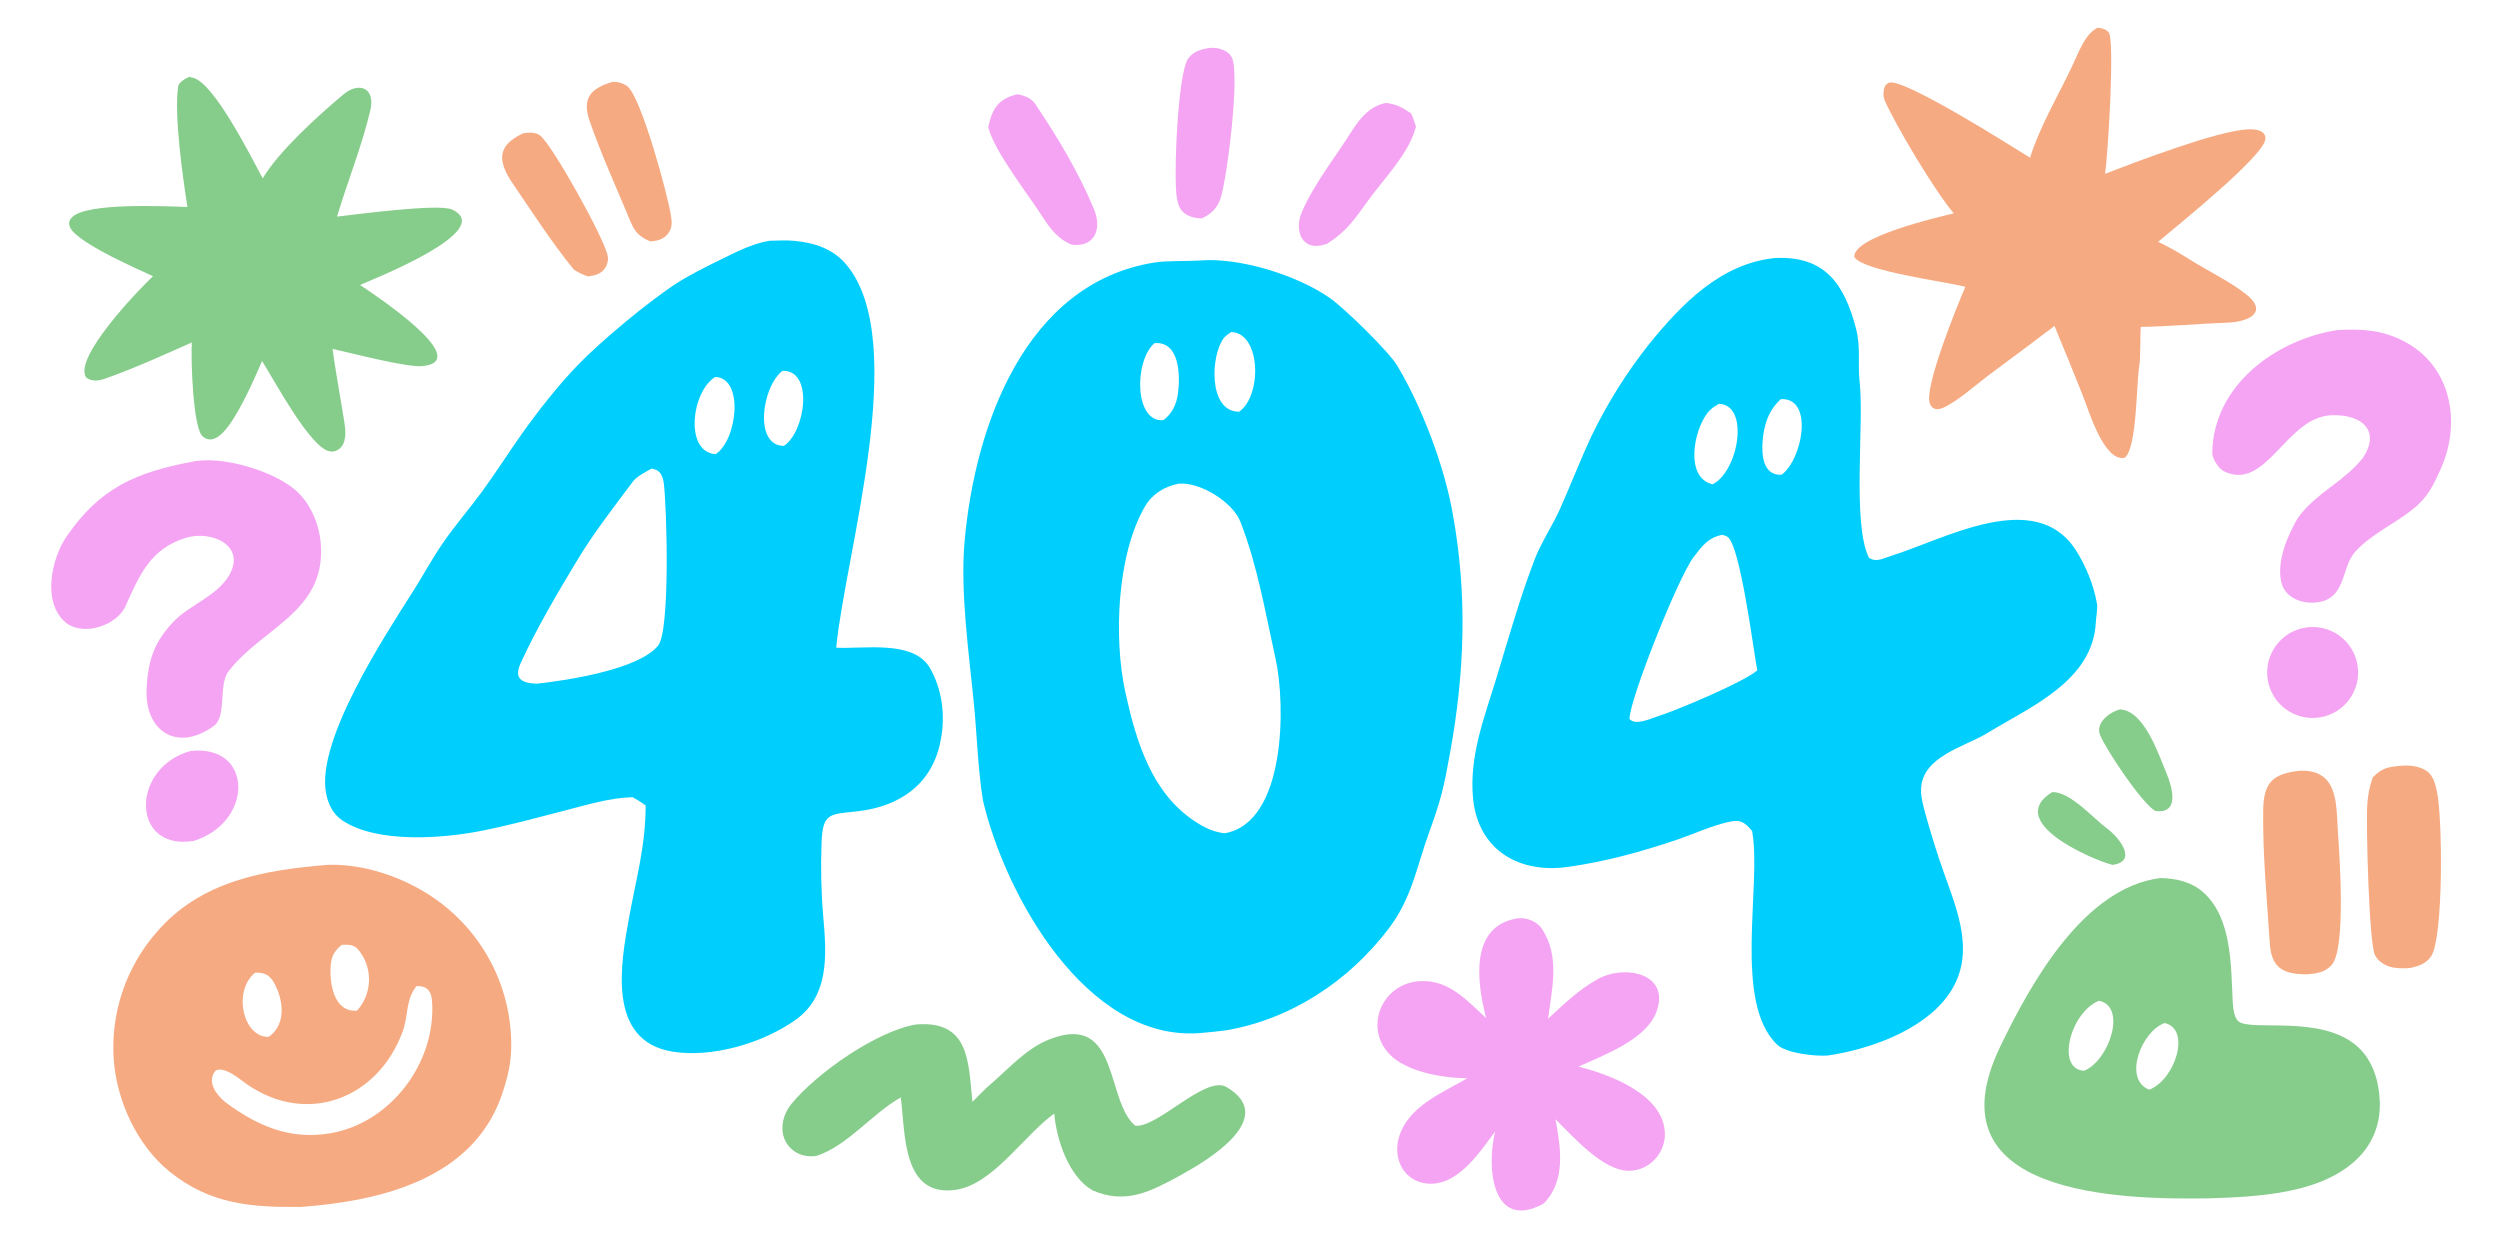
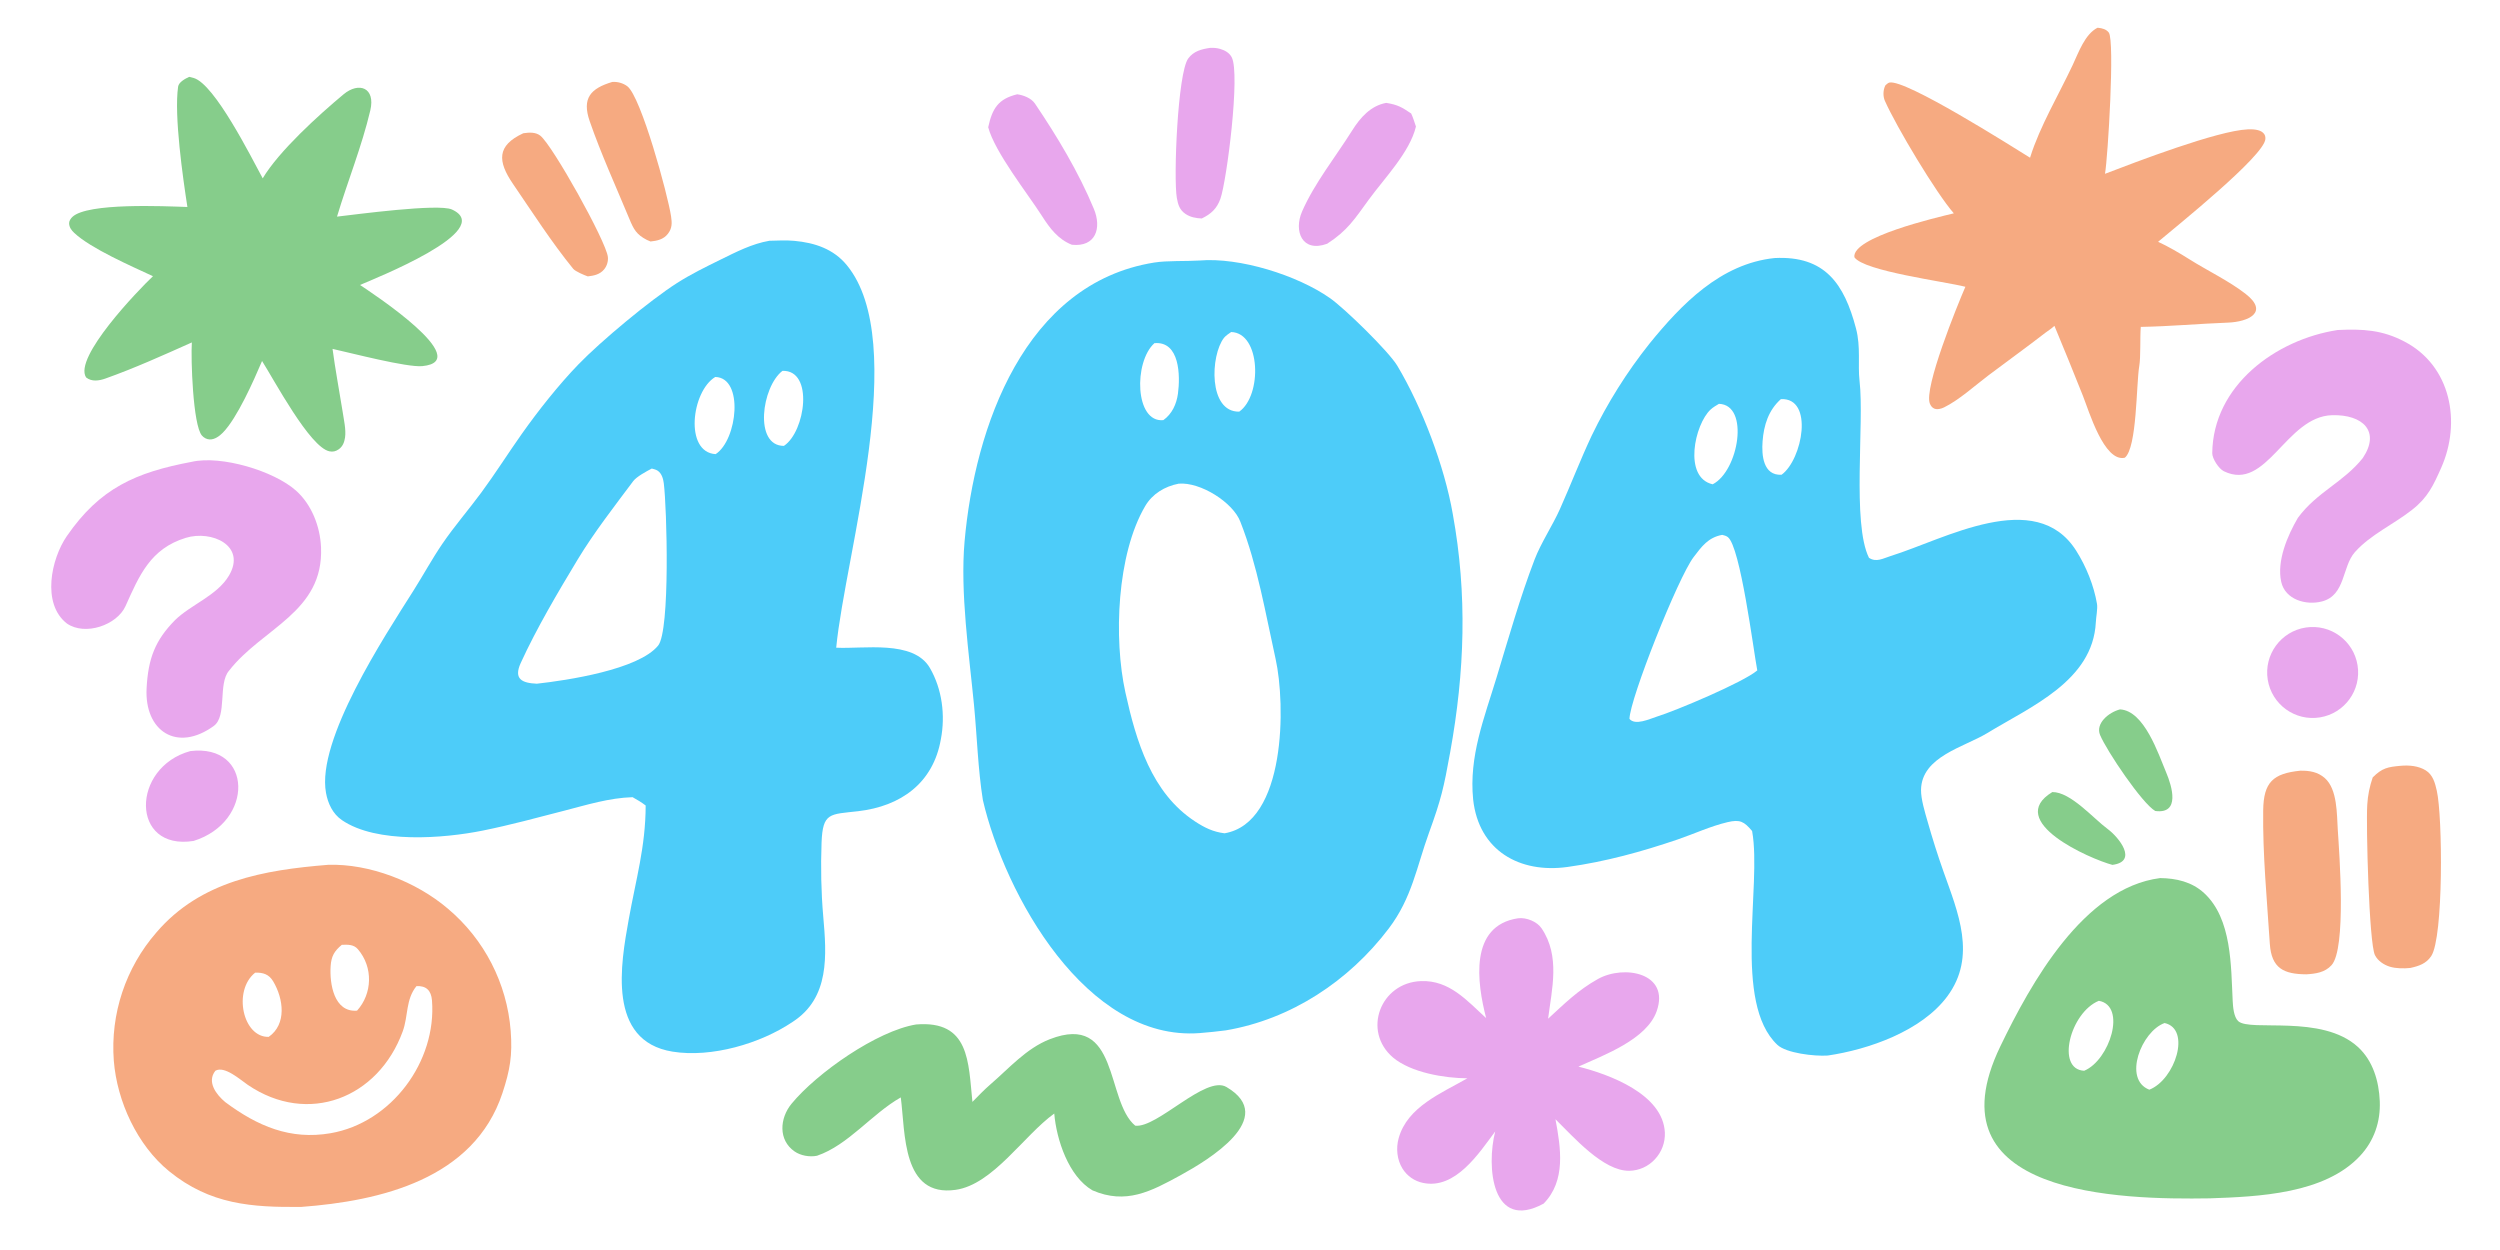
<svg xmlns="http://www.w3.org/2000/svg" width="1080" height="540" viewBox="0 0 1080 540" fill="none">
-   <path d="M518.169 112.542C535.455 111.07 560.419 118.876 574.573 128.801C580.933 133.262 599.928 151.804 603.63 157.999C614.34 175.908 624.043 201.505 627.603 222.055C633.941 256.892 632.765 290.208 626.485 324.924C623.679 340.409 622.646 345.093 617.309 359.802C611.972 374.515 610.005 387.831 599.944 401.111C582.721 423.838 557.703 440.343 529.569 445.113C525.801 445.602 522.019 445.995 518.228 446.294C469.348 449.98 434.116 386.57 424.601 345.621C422.474 332.282 422.062 317.86 420.768 304.513C418.635 282.518 414.756 255.852 416.695 233.917C421.058 184.532 442.64 122.42 498.572 113.431C504.296 112.511 512.24 112.931 518.169 112.542ZM528.995 359.988C555.673 355.462 555.388 304.14 551.069 284.694C546.698 265.026 543.254 244.254 535.85 225.433C532.702 217.057 518.608 208.15 509.196 208.943C503.171 210.112 497.836 213.335 494.731 218.61C482.467 239.444 481.046 275.905 486.169 299.122C490.829 320.248 497.464 342.569 516.287 354.884C520.475 357.624 524.084 359.362 528.995 359.988ZM535.344 177.834C545.311 170.849 544.725 143.809 531.858 143.434C530.925 144.068 529.443 145.072 528.773 145.931C522.841 153.534 521.954 178.077 535.344 177.834ZM502.565 181.5C506.327 178.829 508.258 174.562 508.871 170.085C509.933 162.315 509.665 147.281 498.716 148.248C489.711 156.293 490.201 182.691 502.565 181.5Z" fill="#00CFFE" />
-   <path d="M332.39 104.01C335.948 103.919 339.626 103.72 343.17 104.048C351.95 104.86 360.055 107.528 365.818 114.542C393.331 148.028 365.167 239.149 361.239 279.804C372.906 280.446 394.592 276.32 401.696 288.528C407.014 297.669 408.433 309.052 406.463 319.297C403.162 338.337 389.124 348.305 370.717 350.439C358.518 351.853 355.402 350.881 354.914 364.015C354.526 374.472 354.73 385.488 355.634 395.811C357.098 412.55 358.56 431.109 342.33 441.503C328.536 450.824 307.362 457.033 290.549 454.31C262.103 449.704 268.194 416.219 271.606 397.213C274.692 379.96 278.891 365.846 278.928 347.976C276.973 346.468 275.399 345.597 273.28 344.384C263.186 344.683 253.567 347.687 243.878 350.189C232.156 353.215 220.418 356.422 208.549 358.813C191.666 362.215 162.705 364.568 147.697 354.282C143.742 351.572 141.665 347.106 140.83 342.508C136.675 319.638 166.129 274.89 178.596 255.181C182.83 248.487 186.604 241.516 191.066 234.965C196.314 227.261 202.409 220.277 207.926 212.787C214.013 204.523 219.482 195.839 225.402 187.462C232.476 177.453 241.387 166.196 249.885 157.406C259.61 147.347 280.76 129.75 292.419 122.306C298.403 118.484 304.83 115.325 311.198 112.199C317.975 108.872 324.88 105.284 332.39 104.01ZM231.9 295.361C244.864 293.932 275.873 289.296 284.32 278.88C289.581 272.393 288.086 219.16 286.758 208.779C286.509 206.834 285.87 204.529 284.145 203.362C283.402 202.86 282.428 202.635 281.57 202.412C279.338 203.575 274.983 205.924 273.548 207.847C265.424 218.734 256.59 230.065 249.531 241.748C241.137 255.641 231.704 271.618 224.953 286.414C221.753 293.427 225.611 295.082 231.9 295.361ZM309.163 196.185C318.604 190.024 321.447 163.142 308.992 162.85C298.677 169.074 295.594 195.425 309.163 196.185ZM338.65 192.622C347.931 186.495 351.679 159.774 338.026 160.204C329.041 167.116 325.605 192.642 338.65 192.622Z" fill="#00CFFE" />
-   <path d="M766.626 111.477C788.337 110.384 796.7 122.545 801.789 141.885C803.925 149.999 802.506 157.53 803.329 164.616C805.439 182.786 800.007 226.086 807.395 240.97C810.559 243.09 813.565 241.191 816.803 240.188C839.916 233.029 879.398 210.281 896.896 237.877C901.241 244.731 904.553 252.941 905.903 260.883C906.256 262.961 905.481 266.662 905.397 268.841C904.115 294.149 877.215 305.278 858.547 316.663C848.491 322.798 830.097 326.787 829.886 341.237C829.828 345.243 831.6 350.987 832.723 354.901C834.769 362.134 837.042 369.301 839.542 376.391C845.844 394.184 854.06 413.118 841.229 430.432C830.123 445.42 807.21 453.414 789.555 455.997C783.802 456.379 771.641 454.969 767.823 451.372C748.533 433.186 761.094 382.683 756.96 359.31L756.902 358.987C753.421 354.877 751.692 353.9 746.302 355.174C738.888 356.929 732.011 360.158 724.829 362.626C709.124 367.964 693.689 372.214 677.215 374.522C656.469 377.427 638.824 367.457 636.404 345.411C634.516 326.678 641.224 310.128 646.545 292.59C651.681 275.686 656.622 258.241 662.934 241.738C665.703 234.51 670.671 227.11 673.898 219.901C678.581 209.426 682.731 198.571 687.598 188.23C694.412 174.089 702.786 160.753 712.557 148.469C726.405 131.421 743.317 113.899 766.626 111.477ZM715.732 309.589C723.816 307.098 753.036 294.813 759.143 289.623C757.466 280.745 751.85 236.129 746.413 232.013C745.712 231.483 744.831 231.25 743.987 231.062C737.891 232.184 735.101 236.143 731.658 240.647C724.961 249.404 704.104 301.864 703.93 310.559C706.382 313.538 712.542 310.62 715.732 309.589ZM739.879 209.216C751.143 203.422 755.916 174.868 742.579 174.457C741.414 175.148 739.985 175.993 738.993 176.909C732.069 183.298 727.054 206.313 739.879 209.216ZM769.627 205.097C778.665 198.575 783.717 171.733 769.352 172.417C763.979 177.182 761.959 183.689 761.432 190.652C760.983 196.599 761.658 205.5 769.627 205.097Z" fill="#00CFFE" />
+   <path d="M518.169 112.542C535.455 111.07 560.419 118.876 574.573 128.801C580.933 133.262 599.928 151.804 603.63 157.999C614.34 175.908 624.043 201.505 627.603 222.055C633.941 256.892 632.765 290.208 626.485 324.924C623.679 340.409 622.646 345.093 617.309 359.802C611.972 374.515 610.005 387.831 599.944 401.111C582.721 423.838 557.703 440.343 529.569 445.113C525.801 445.602 522.019 445.995 518.228 446.294C469.348 449.98 434.116 386.57 424.601 345.621C422.474 332.282 422.062 317.86 420.768 304.513C418.635 282.518 414.756 255.852 416.695 233.917C421.058 184.532 442.64 122.42 498.572 113.431C504.296 112.511 512.24 112.931 518.169 112.542ZM528.995 359.988C555.673 355.462 555.388 304.14 551.069 284.694C546.698 265.026 543.254 244.254 535.85 225.433C532.702 217.057 518.608 208.15 509.196 208.943C503.171 210.112 497.836 213.335 494.731 218.61C482.467 239.444 481.046 275.905 486.169 299.122C490.829 320.248 497.464 342.569 516.287 354.884C520.475 357.624 524.084 359.362 528.995 359.988ZM535.344 177.834C545.311 170.849 544.725 143.809 531.858 143.434C530.925 144.068 529.443 145.072 528.773 145.931C522.841 153.534 521.954 178.077 535.344 177.834ZM502.565 181.5C506.327 178.829 508.258 174.562 508.871 170.085C509.933 162.315 509.665 147.281 498.716 148.248C489.711 156.293 490.201 182.691 502.565 181.5Z" fill="#4dccf9" />
+   <path d="M332.39 104.01C335.948 103.919 339.626 103.72 343.17 104.048C351.95 104.86 360.055 107.528 365.818 114.542C393.331 148.028 365.167 239.149 361.239 279.804C372.906 280.446 394.592 276.32 401.696 288.528C407.014 297.669 408.433 309.052 406.463 319.297C403.162 338.337 389.124 348.305 370.717 350.439C358.518 351.853 355.402 350.881 354.914 364.015C354.526 374.472 354.73 385.488 355.634 395.811C357.098 412.55 358.56 431.109 342.33 441.503C328.536 450.824 307.362 457.033 290.549 454.31C262.103 449.704 268.194 416.219 271.606 397.213C274.692 379.96 278.891 365.846 278.928 347.976C276.973 346.468 275.399 345.597 273.28 344.384C263.186 344.683 253.567 347.687 243.878 350.189C232.156 353.215 220.418 356.422 208.549 358.813C191.666 362.215 162.705 364.568 147.697 354.282C143.742 351.572 141.665 347.106 140.83 342.508C136.675 319.638 166.129 274.89 178.596 255.181C182.83 248.487 186.604 241.516 191.066 234.965C196.314 227.261 202.409 220.277 207.926 212.787C214.013 204.523 219.482 195.839 225.402 187.462C232.476 177.453 241.387 166.196 249.885 157.406C259.61 147.347 280.76 129.75 292.419 122.306C298.403 118.484 304.83 115.325 311.198 112.199C317.975 108.872 324.88 105.284 332.39 104.01ZM231.9 295.361C244.864 293.932 275.873 289.296 284.32 278.88C289.581 272.393 288.086 219.16 286.758 208.779C286.509 206.834 285.87 204.529 284.145 203.362C283.402 202.86 282.428 202.635 281.57 202.412C279.338 203.575 274.983 205.924 273.548 207.847C265.424 218.734 256.59 230.065 249.531 241.748C241.137 255.641 231.704 271.618 224.953 286.414C221.753 293.427 225.611 295.082 231.9 295.361ZM309.163 196.185C318.604 190.024 321.447 163.142 308.992 162.85C298.677 169.074 295.594 195.425 309.163 196.185ZM338.65 192.622C347.931 186.495 351.679 159.774 338.026 160.204C329.041 167.116 325.605 192.642 338.65 192.622Z" fill="#4dccf9" />
+   <path d="M766.626 111.477C788.337 110.384 796.7 122.545 801.789 141.885C803.925 149.999 802.506 157.53 803.329 164.616C805.439 182.786 800.007 226.086 807.395 240.97C810.559 243.09 813.565 241.191 816.803 240.188C839.916 233.029 879.398 210.281 896.896 237.877C901.241 244.731 904.553 252.941 905.903 260.883C906.256 262.961 905.481 266.662 905.397 268.841C904.115 294.149 877.215 305.278 858.547 316.663C848.491 322.798 830.097 326.787 829.886 341.237C829.828 345.243 831.6 350.987 832.723 354.901C834.769 362.134 837.042 369.301 839.542 376.391C845.844 394.184 854.06 413.118 841.229 430.432C830.123 445.42 807.21 453.414 789.555 455.997C783.802 456.379 771.641 454.969 767.823 451.372C748.533 433.186 761.094 382.683 756.96 359.31L756.902 358.987C753.421 354.877 751.692 353.9 746.302 355.174C738.888 356.929 732.011 360.158 724.829 362.626C709.124 367.964 693.689 372.214 677.215 374.522C656.469 377.427 638.824 367.457 636.404 345.411C634.516 326.678 641.224 310.128 646.545 292.59C651.681 275.686 656.622 258.241 662.934 241.738C665.703 234.51 670.671 227.11 673.898 219.901C678.581 209.426 682.731 198.571 687.598 188.23C694.412 174.089 702.786 160.753 712.557 148.469C726.405 131.421 743.317 113.899 766.626 111.477ZM715.732 309.589C723.816 307.098 753.036 294.813 759.143 289.623C757.466 280.745 751.85 236.129 746.413 232.013C745.712 231.483 744.831 231.25 743.987 231.062C737.891 232.184 735.101 236.143 731.658 240.647C724.961 249.404 704.104 301.864 703.93 310.559C706.382 313.538 712.542 310.62 715.732 309.589ZM739.879 209.216C751.143 203.422 755.916 174.868 742.579 174.457C741.414 175.148 739.985 175.993 738.993 176.909C732.069 183.298 727.054 206.313 739.879 209.216ZM769.627 205.097C778.665 198.575 783.717 171.733 769.352 172.417C763.979 177.182 761.959 183.689 761.432 190.652C760.983 196.599 761.658 205.5 769.627 205.097Z" fill="#4dccf9" />
  <path d="M141.721 373.604C159.6 373.018 179.803 380.89 193.424 392.495C209.211 405.741 219.01 424.778 220.618 445.324C221.419 455.885 220.331 462.285 217.058 472.195C204.757 509.443 164.253 518.823 130.205 521.386C108.86 521.613 90.793 520.423 73.04 505.962C59.314 494.782 50.556 475.818 49.164 458.226C47.638 438.02 54.279 418.046 67.599 402.777C86.67 380.504 114.149 375.837 141.721 373.604ZM97.329 476.127C111.261 486.497 125.451 492.557 142.809 489.551C169.115 484.997 188.687 458.579 186.617 432.17C186.28 427.864 184.08 425.776 179.916 426.004C175.208 431.791 176.413 438.878 173.978 445.551C163.443 474.424 133.088 486.359 107.067 468.676C103.725 466.405 96.976 460.291 93.043 462.567C89.194 467.419 93.528 472.979 97.329 476.127ZM154.241 436.605C160.843 429.319 161.322 417.857 154.581 410.034C152.778 407.942 150.251 408.077 147.666 408.163C144.417 410.856 143.12 413.069 142.835 417.401C142.341 424.915 144.242 437.42 154.241 436.605ZM116.083 447.927C123.922 442.462 122.506 431.506 118.024 423.959C116.195 420.881 113.682 420.096 110.243 420.178C100.463 427.963 104.922 448.261 116.083 447.927Z" fill="#F6AA81" />
  <path d="M933.177 379.329C940.149 379.419 946.862 380.933 952.161 385.795C964.243 396.883 963.763 417.49 964.522 432.443C964.654 434.95 964.971 439.322 966.901 441.123C971.99 445.873 1003.02 437.966 1018.65 452.312C1025.16 458.28 1027.7 467.126 1028.06 475.709C1028.43 484.575 1025.63 492.791 1019.58 499.308C1004.28 515.782 975.697 516.947 954.624 517.687C915.933 518.307 832.945 516.642 864.148 452.011C877.3 424.773 900.076 383.57 933.177 379.329ZM900.366 462.567C911.371 458.02 918.865 434.522 906.699 432.343C894.286 437.419 888.036 461.985 900.366 462.567ZM928.505 470.75C939.663 466.394 946.698 444.507 935.102 441.95C925.151 445.473 916.951 466.278 928.505 470.75Z" fill="#86CD8B" />
  <path d="M906.098 11.994C906.203 11.999 906.308 11.999 906.414 12.01C908.123 12.177 909.9 12.63 910.991 14.058C913.649 17.533 910.606 68.027 909.357 75.087C922.704 69.97 957.877 56.469 970.987 55.887C973.012 55.796 976.203 55.865 977.732 57.435C978.497 58.223 978.713 58.953 978.644 60.063C978.18 67.364 940.09 97.874 932.296 104.46C936.604 106.422 941.688 109.4 945.743 111.965C953.511 116.875 962.813 121.306 970.006 126.87C980.363 134.881 971.377 139.046 962.376 139.379C949.946 139.839 937.316 141.013 924.818 141.218C924.449 145.589 924.824 154.296 924.175 158.038C922.814 165.866 923.257 193.439 917.91 197.738C908.966 199.75 902.406 177.483 899.801 170.941C895.788 160.852 891.69 150.794 887.519 140.768C886.317 141.872 884.856 142.851 883.522 143.81C875.433 150.091 867.042 156.076 858.869 162.262C853.036 166.677 846.36 172.778 839.826 175.994C838.613 176.59 836.915 177.05 835.613 176.513C834.664 176.121 834.089 175.3 833.709 174.381C830.967 167.785 845.595 131.811 849.044 123.893C840.375 121.633 805.116 117.151 801.093 111.122C799.97 102.482 836.356 94.029 844.05 92.157C836.456 83.513 819.191 54.682 814.261 43.545C813.433 41.686 813.422 38.881 814.503 36.85C814.999 36.453 815.579 35.815 816.196 35.672C823.131 34.063 869.031 63.224 876.993 68.131L877.088 67.808C881.123 54.793 889.56 40.543 895.392 28.105C898.019 22.506 900.655 14.836 906.098 11.994Z" fill="#F6AA81" />
  <path d="M81.742 33.199C82.405 33.332 83.072 33.505 83.72 33.701C92.778 36.431 108.366 67.592 113.491 77.038C120.527 65.234 137.684 49.686 148.405 40.754C155.038 35.227 162.301 37.823 159.968 47.701C156.282 63.307 150.23 78.144 145.588 93.584C153.44 92.689 189.393 87.832 195.239 90.508C214.914 99.511 160.955 120.691 155.511 123.111C160.075 126.126 205.563 155.938 182.443 158.166C175.839 158.802 151.826 152.535 143.658 150.721C144.795 159.329 146.612 169.055 147.996 177.714C148.492 181.171 149.564 185.568 149.059 189.004C148.758 191.044 148.066 192.881 146.319 194.101C145.062 194.979 143.825 195.286 142.313 194.974C133.848 193.222 118.437 164.172 113.209 155.951C109.627 164.388 102.477 180.59 96.286 186.895C94.828 188.38 92.735 189.946 90.534 189.84C89.264 189.78 88.06 189.111 87.236 188.161C83.315 183.648 82.411 154.797 82.875 147.931C70.611 153.413 58.216 159.021 45.544 163.527C42.819 164.495 39.595 165.006 37.187 163.043C31.64 154.5 59.722 125.339 66.082 119.32C56.79 114.986 39.234 107.355 32.075 100.619C30.848 99.464 29.884 98.165 29.856 96.413C29.84 95.436 30.585 94.36 31.264 93.714C37.795 87.499 71.008 89.087 80.955 89.417C79.031 76.941 75.145 49.98 76.945 37.421C77.22 35.507 79.981 33.986 81.742 33.199Z" fill="#86CD8B" />
-   <path d="M655.831 396.691C659.38 396.271 663.962 398.077 665.971 401.049C674.103 413.089 670.396 427.243 668.777 440.089C675.738 433.703 681.634 427.778 690.261 422.955C701.599 416.613 721.564 420.293 715.668 436.886C711.365 448.978 693.124 455.713 681.876 460.778C695.202 464.132 718.463 472.656 719.223 489.289C719.397 493.56 717.836 497.721 714.898 500.828C712.051 503.922 708.053 505.712 703.851 505.78C692.629 505.953 679.825 491.228 671.957 483.511C674.267 495.842 676.566 510.074 666.842 519.963C644.435 532.132 642.041 503.974 645.927 488.783C638.961 498.136 628.778 513.931 614.793 511.024C611.091 510.281 607.863 508.038 605.875 504.829C603.486 500.993 603.028 496.062 604.204 491.763C607.943 478.093 622.84 472.209 633.898 465.826C623.921 465.778 609.572 463.346 601.825 456.882C588.352 445.421 596.346 424.439 613.902 423.834C626.162 423.412 633.614 432.15 642.025 439.837C638.075 424.669 634.542 399.864 655.831 396.691Z" fill="#F4A4F2" />
+   <path d="M655.831 396.691C659.38 396.271 663.962 398.077 665.971 401.049C674.103 413.089 670.396 427.243 668.777 440.089C675.738 433.703 681.634 427.778 690.261 422.955C701.599 416.613 721.564 420.293 715.668 436.886C711.365 448.978 693.124 455.713 681.876 460.778C695.202 464.132 718.463 472.656 719.223 489.289C719.397 493.56 717.836 497.721 714.898 500.828C712.051 503.922 708.053 505.712 703.851 505.78C692.629 505.953 679.825 491.228 671.957 483.511C674.267 495.842 676.566 510.074 666.842 519.963C644.435 532.132 642.041 503.974 645.927 488.783C638.961 498.136 628.778 513.931 614.793 511.024C611.091 510.281 607.863 508.038 605.875 504.829C603.486 500.993 603.028 496.062 604.204 491.763C607.943 478.093 622.84 472.209 633.898 465.826C623.921 465.778 609.572 463.346 601.825 456.882C588.352 445.421 596.346 424.439 613.902 423.834C626.162 423.412 633.614 432.15 642.025 439.837C638.075 424.669 634.542 399.864 655.831 396.691Z" fill="#e8a7ed" />
  <path d="M395.762 442.57C418.915 440.684 418.315 458.797 420.085 476.016C422.579 473.483 425.145 470.8 427.822 468.484C435.913 461.519 443.367 452.895 453.475 448.953C483.72 437.161 477.5 475.579 490.414 486.292C499.887 487.478 520.828 464.309 529.816 469.58C552.524 482.895 521.619 501.311 510.203 507.583C497.174 514.742 486.376 520.473 471.95 514.233C461.626 508.233 456.391 492.325 455.437 481.048C442.305 490.498 428.961 511.717 412.818 514.011C389.632 517.306 391.148 489.461 389.139 474.079C376.579 481.204 366.486 494.664 352.968 499.279C349.725 499.952 345.829 499.214 343.265 497.43C336.137 492.513 336.795 483.083 341.948 476.818C352.891 463.51 378.852 445.334 395.762 442.57Z" fill="#86CD8B" />
-   <path d="M82.879 199.499C95.462 196.628 118.25 203.366 127.873 211.945C134.686 218.019 138.295 227.514 138.683 236.39C139.912 264.516 113.299 271.259 98.945 289.742C94.105 295.316 98.214 309.357 92.35 313.614C76.437 325.167 62.368 315.788 63.328 297.364C64.009 284.311 67.116 276.535 75.585 267.92C82.363 261.236 93.792 257.292 98.897 248.681C106.576 235.727 91.444 228.92 80.263 232.348C64.988 237.031 60.209 248.524 54.222 261.838C50.533 270.042 36.769 274.825 28.892 269.35C17.909 260.81 22.112 241.395 28.857 231.617C43.166 210.871 58.584 204.083 82.879 199.499Z" fill="#F4A4F2" />
-   <path d="M1009.88 142.564C1020.78 142.061 1029.06 142.487 1038.77 147.578C1058.9 158.126 1063.34 182.448 1054.59 202.099C1051.25 209.601 1048.83 214.953 1042.01 220.244C1034.17 226.462 1023.96 230.984 1017.28 238.56C1011.71 244.879 1013.31 257.138 1003.1 259.819C996.237 261.618 987.172 259.064 985.479 251.324C983.507 242.309 988.206 231.365 992.683 223.714C1000.93 212.511 1012.39 208.362 1020.73 197.866C1028.44 186.36 1020.79 179.021 1007.49 179.362C987.473 179.877 979.241 212.63 960.715 203.579C958.479 202.488 955.663 198.074 955.69 195.786C955.99 166.546 983.133 146.672 1009.88 142.564Z" fill="#F4A4F2" />
+   <path d="M82.879 199.499C95.462 196.628 118.25 203.366 127.873 211.945C134.686 218.019 138.295 227.514 138.683 236.39C139.912 264.516 113.299 271.259 98.945 289.742C94.105 295.316 98.214 309.357 92.35 313.614C76.437 325.167 62.368 315.788 63.328 297.364C64.009 284.311 67.116 276.535 75.585 267.92C82.363 261.236 93.792 257.292 98.897 248.681C106.576 235.727 91.444 228.92 80.263 232.348C64.988 237.031 60.209 248.524 54.222 261.838C50.533 270.042 36.769 274.825 28.892 269.35C17.909 260.81 22.112 241.395 28.857 231.617C43.166 210.871 58.584 204.083 82.879 199.499Z" fill="#e8a7ed" />
+   <path d="M1009.88 142.564C1020.78 142.061 1029.06 142.487 1038.77 147.578C1058.9 158.126 1063.34 182.448 1054.59 202.099C1051.25 209.601 1048.83 214.953 1042.01 220.244C1034.17 226.462 1023.96 230.984 1017.28 238.56C1011.71 244.879 1013.31 257.138 1003.1 259.819C996.237 261.618 987.172 259.064 985.479 251.324C983.507 242.309 988.206 231.365 992.683 223.714C1000.93 212.511 1012.39 208.362 1020.73 197.866C1028.44 186.36 1020.79 179.021 1007.49 179.362C987.473 179.877 979.241 212.63 960.715 203.579C958.479 202.488 955.663 198.074 955.69 195.786C955.99 166.546 983.133 146.672 1009.88 142.564Z" fill="#e8a7ed" />
  <path d="M993.742 332.94C997.666 332.869 1001.29 333.458 1004.33 336.143C1009.81 340.986 1009.48 351.739 1009.93 358.584C1010.6 368.863 1013.69 409.824 1007.22 416.964C1004.35 420.128 1000.38 420.658 996.342 420.904C986.607 420.849 981.297 418.341 980.569 407.79C979.341 388.607 977.442 369.257 977.701 350.028C977.864 337.905 981.972 334.129 993.742 332.94Z" fill="#F6AA81" />
  <path d="M1037.13 330.819C1040.74 330.501 1044.79 330.85 1047.93 332.811C1051.03 334.75 1051.94 338.237 1052.7 341.61C1055.24 352.822 1055.61 404.868 1050.31 412.992C1048.15 416.301 1044.93 417.346 1041.25 418.159C1038.48 418.445 1035.05 418.429 1032.38 417.605C1029.82 416.813 1027.21 415.077 1025.98 412.621C1023.42 407.537 1022.09 356.57 1022.65 347.711C1022.9 343.522 1023.66 339.819 1025.01 335.846C1029.1 331.732 1031.62 331.312 1037.13 330.819Z" fill="#F6AA81" />
-   <path d="M522.787 20.681C524.29 20.619 525.618 20.709 527.074 21.123C529.126 21.709 531.088 22.798 532.106 24.751C535.855 31.948 529.96 78.058 527.231 85.821C525.722 90.111 523.177 92.441 519.157 94.389C516.629 94.256 514.261 93.858 512.122 92.409C509.615 90.711 508.904 88.41 508.399 85.545C506.896 77.007 508.742 31.492 513.31 25.271C515.659 22.073 519.054 21.232 522.787 20.681Z" fill="#F4A4F2" />
-   <path d="M439.447 40.732C442.075 41.097 445.455 42.354 447.073 44.703C456.627 58.825 466.023 74.474 472.553 90.23C476.009 98.566 473.373 106.819 463.035 105.733C457.11 103.379 453.563 98.671 450.211 93.423C443.931 83.594 429.788 65.809 426.902 54.981C428.661 46.886 431.213 42.725 439.447 40.732Z" fill="#F4A4F2" />
-   <path d="M598.847 44.443C603.846 45.258 605.56 46.291 609.626 49.025C610.417 50.693 611.081 52.88 611.687 54.668C609.035 65.796 597.982 77.086 591.343 86.206C585.294 94.503 582.135 99.625 573.328 105.303C562.434 109.281 558.827 99.762 562.492 91.373C567.797 79.21 577.036 67.679 584.107 56.414C587.662 50.756 592.123 45.681 598.847 44.443Z" fill="#F4A4F2" />
+   <path d="M522.787 20.681C524.29 20.619 525.618 20.709 527.074 21.123C529.126 21.709 531.088 22.798 532.106 24.751C535.855 31.948 529.96 78.058 527.231 85.821C525.722 90.111 523.177 92.441 519.157 94.389C516.629 94.256 514.261 93.858 512.122 92.409C509.615 90.711 508.904 88.41 508.399 85.545C506.896 77.007 508.742 31.492 513.31 25.271C515.659 22.073 519.054 21.232 522.787 20.681Z" fill="#e8a7ed" />
+   <path d="M439.447 40.732C442.075 41.097 445.455 42.354 447.073 44.703C456.627 58.825 466.023 74.474 472.553 90.23C476.009 98.566 473.373 106.819 463.035 105.733C457.11 103.379 453.563 98.671 450.211 93.423C443.931 83.594 429.788 65.809 426.902 54.981C428.661 46.886 431.213 42.725 439.447 40.732Z" fill="#e8a7ed" />
+   <path d="M598.847 44.443C603.846 45.258 605.56 46.291 609.626 49.025C610.417 50.693 611.081 52.88 611.687 54.668C609.035 65.796 597.982 77.086 591.343 86.206C585.294 94.503 582.135 99.625 573.328 105.303C562.434 109.281 558.827 99.762 562.492 91.373C567.797 79.21 577.036 67.679 584.107 56.414C587.662 50.756 592.123 45.681 598.847 44.443Z" fill="#e8a7ed" />
  <path d="M264.467 35.411C266.727 35.22 269.171 35.89 270.988 37.255C276.958 41.74 288.541 84.295 289.899 93.441C290.333 96.365 290.411 98.579 288.522 101.014C286.64 103.439 283.931 104.016 281.038 104.328C280.484 104.135 279.945 103.903 279.425 103.633C274.922 101.302 273.747 99.057 271.871 94.531C266.066 80.526 259.734 66.716 254.76 52.386C251.286 42.377 255.177 38.209 264.467 35.411Z" fill="#F6AA81" />
  <path d="M226.033 57.577C226.113 57.564 226.193 57.55 226.272 57.538C228.627 57.184 231.419 57.045 233.406 58.604C238.704 62.757 261.814 104.169 262.6 110.988C262.815 112.851 262.191 114.907 260.998 116.353C259.171 118.564 256.642 119.092 253.93 119.402C252.435 118.887 248.549 117.257 247.627 116.126C238.369 104.781 229.832 91.485 221.598 79.431C214.951 69.698 214.526 62.904 226.033 57.577Z" fill="#F6AA81" />
-   <path d="M82.215 324.466C109.323 321.22 109.866 355.12 83.639 363.283C56.303 367.648 56.544 331.499 82.215 324.466Z" fill="#F4A4F2" />
-   <path d="M996.1 271.09C1006.78 269.459 1016.78 276.757 1018.47 287.428C1020.17 298.1 1012.94 308.14 1002.27 309.905C991.522 311.685 981.371 304.371 979.657 293.605C977.948 282.839 985.326 272.736 996.1 271.09Z" fill="#F4A4F2" />
+   <path d="M82.215 324.466C109.323 321.22 109.866 355.12 83.639 363.283C56.303 367.648 56.544 331.499 82.215 324.466Z" fill="#e8a7ed" />
+   <path d="M996.1 271.09C1006.78 269.459 1016.78 276.757 1018.47 287.428C1020.17 298.1 1012.94 308.14 1002.27 309.905C991.522 311.685 981.371 304.371 979.657 293.605C977.948 282.839 985.326 272.736 996.1 271.09Z" fill="#e8a7ed" />
  <path d="M915.859 306.455C926.327 307.041 932.375 325.603 935.808 333.754C938.313 339.703 941.973 351.789 931.073 350.347C925.451 347.161 910.143 324.485 907.232 317.519C905.165 312.58 910.907 307.726 915.859 306.455Z" fill="#86CD8B" />
  <path d="M886.602 342.168C894.554 342.118 904.236 353.511 910.527 358.145C915.273 361.644 923.837 372.175 912.552 373.626C902.833 371.032 865.84 354.794 886.602 342.168Z" fill="#86CD8B" />
</svg>
